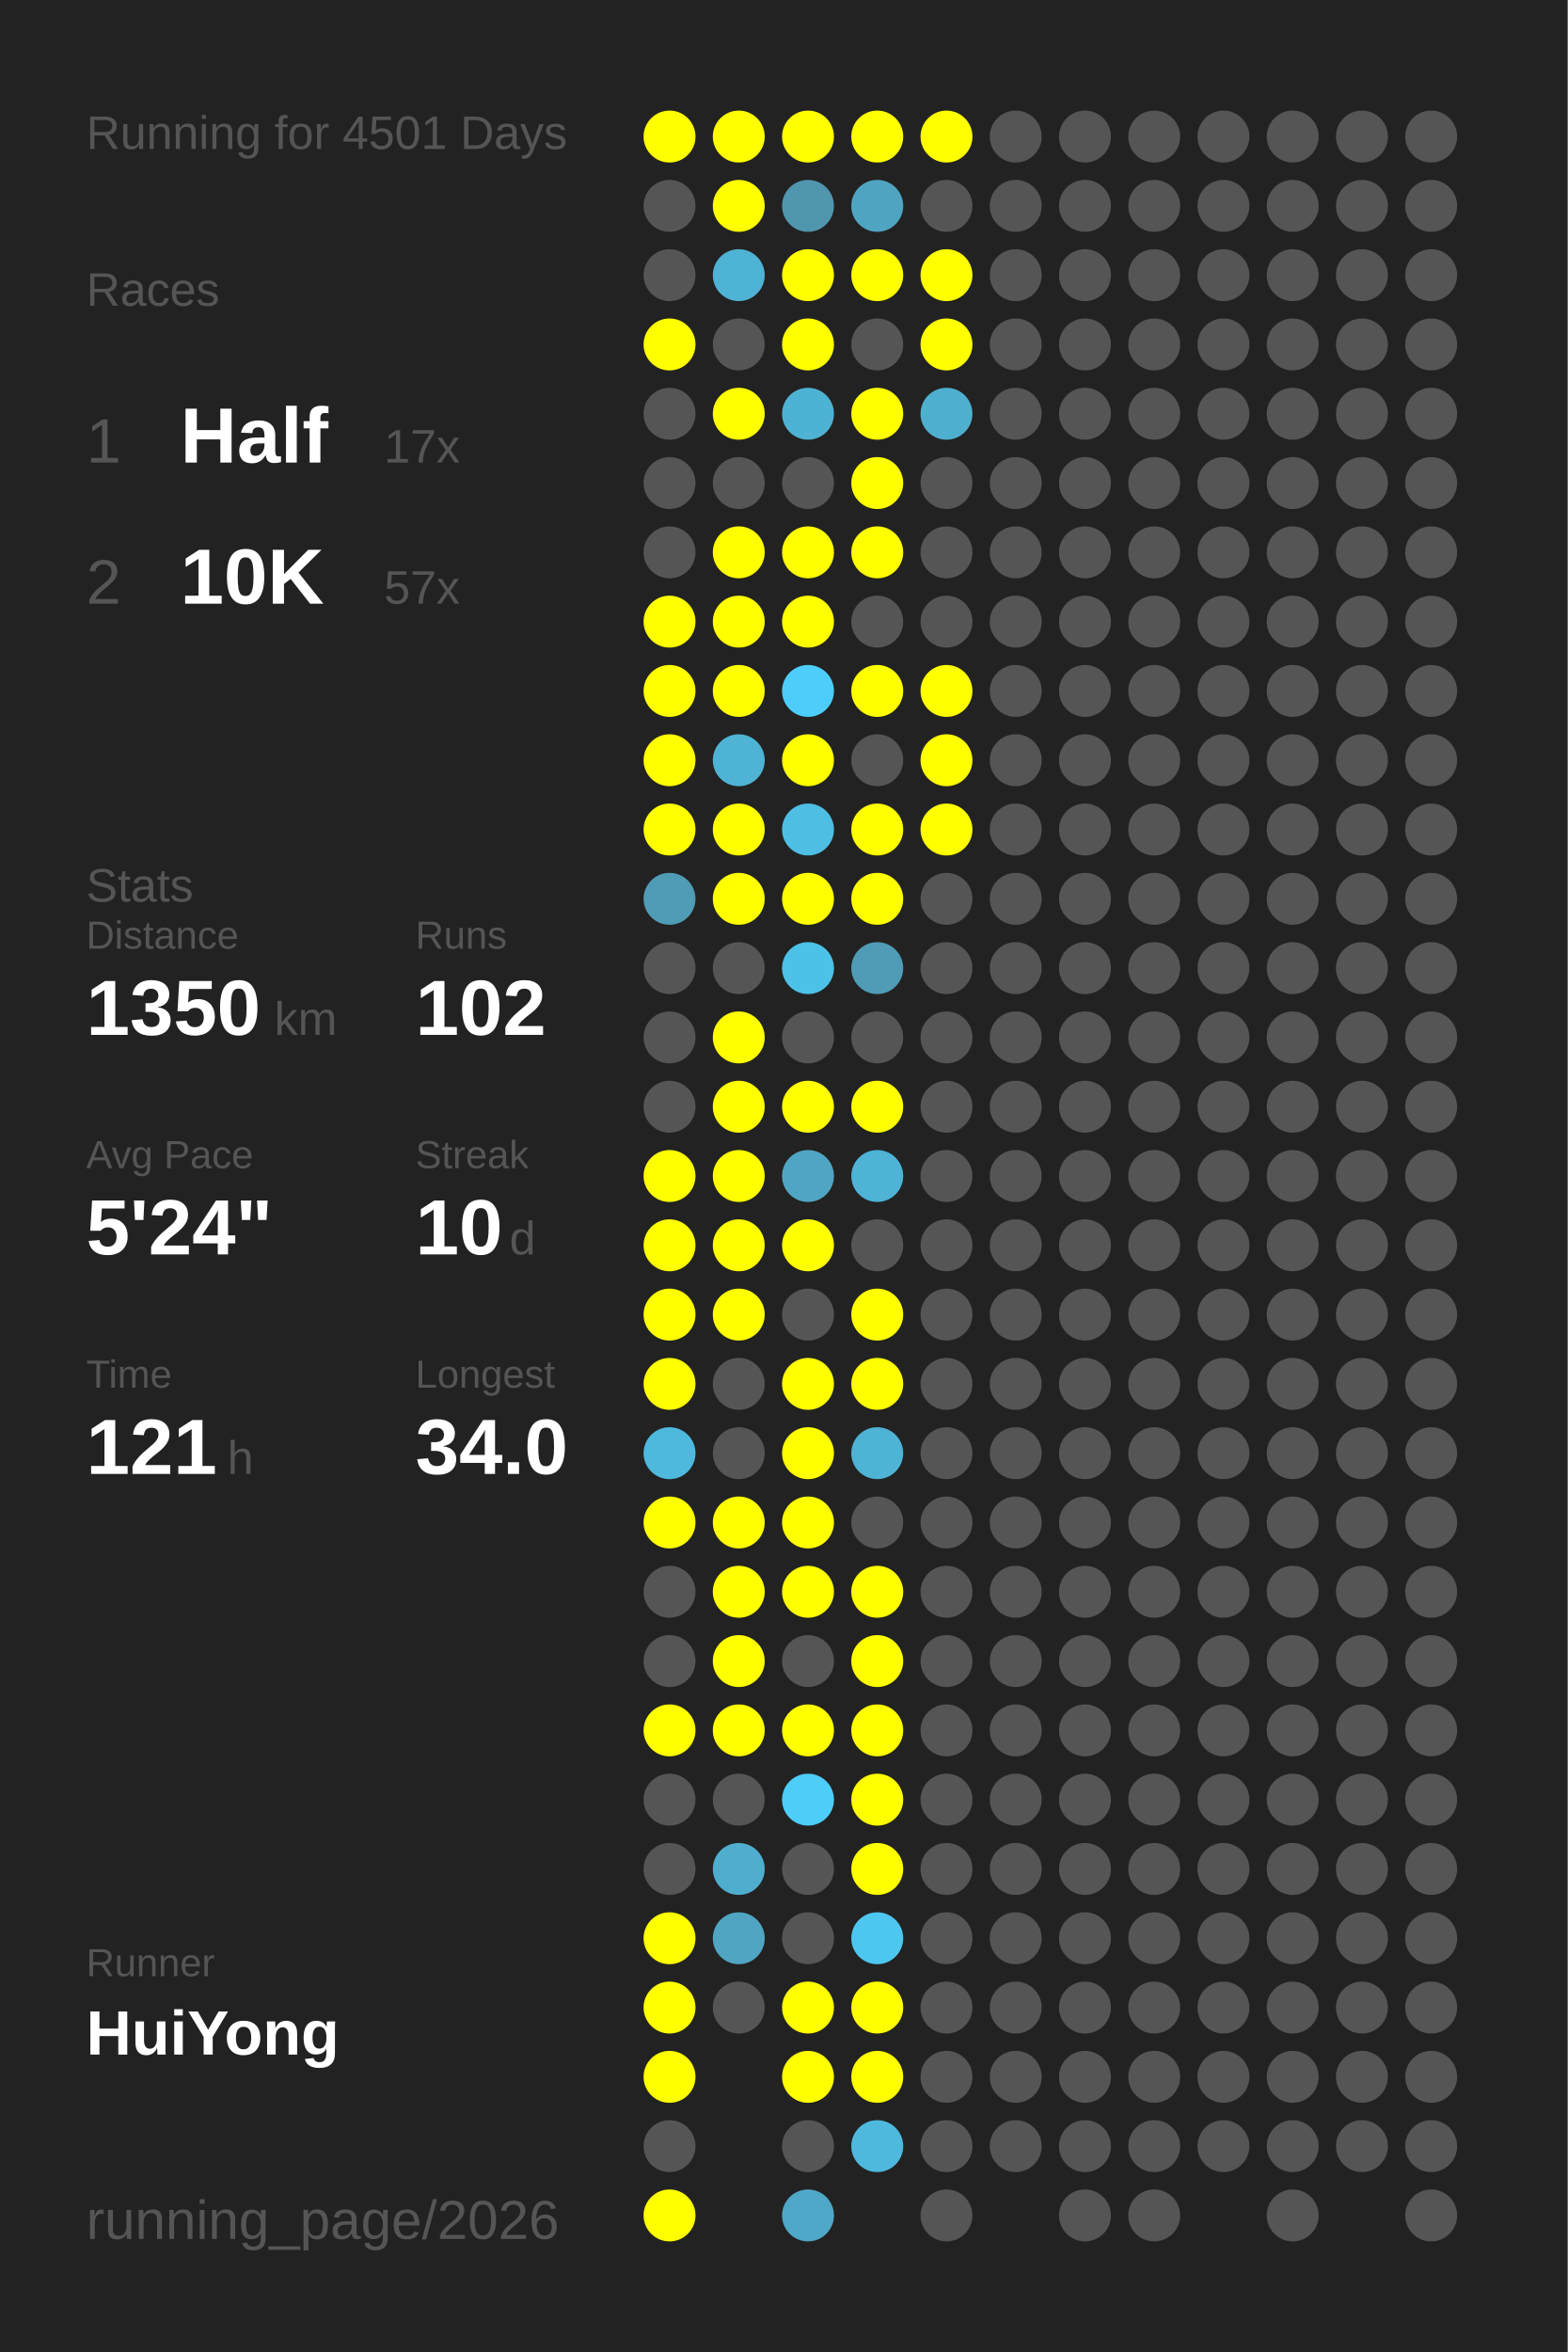
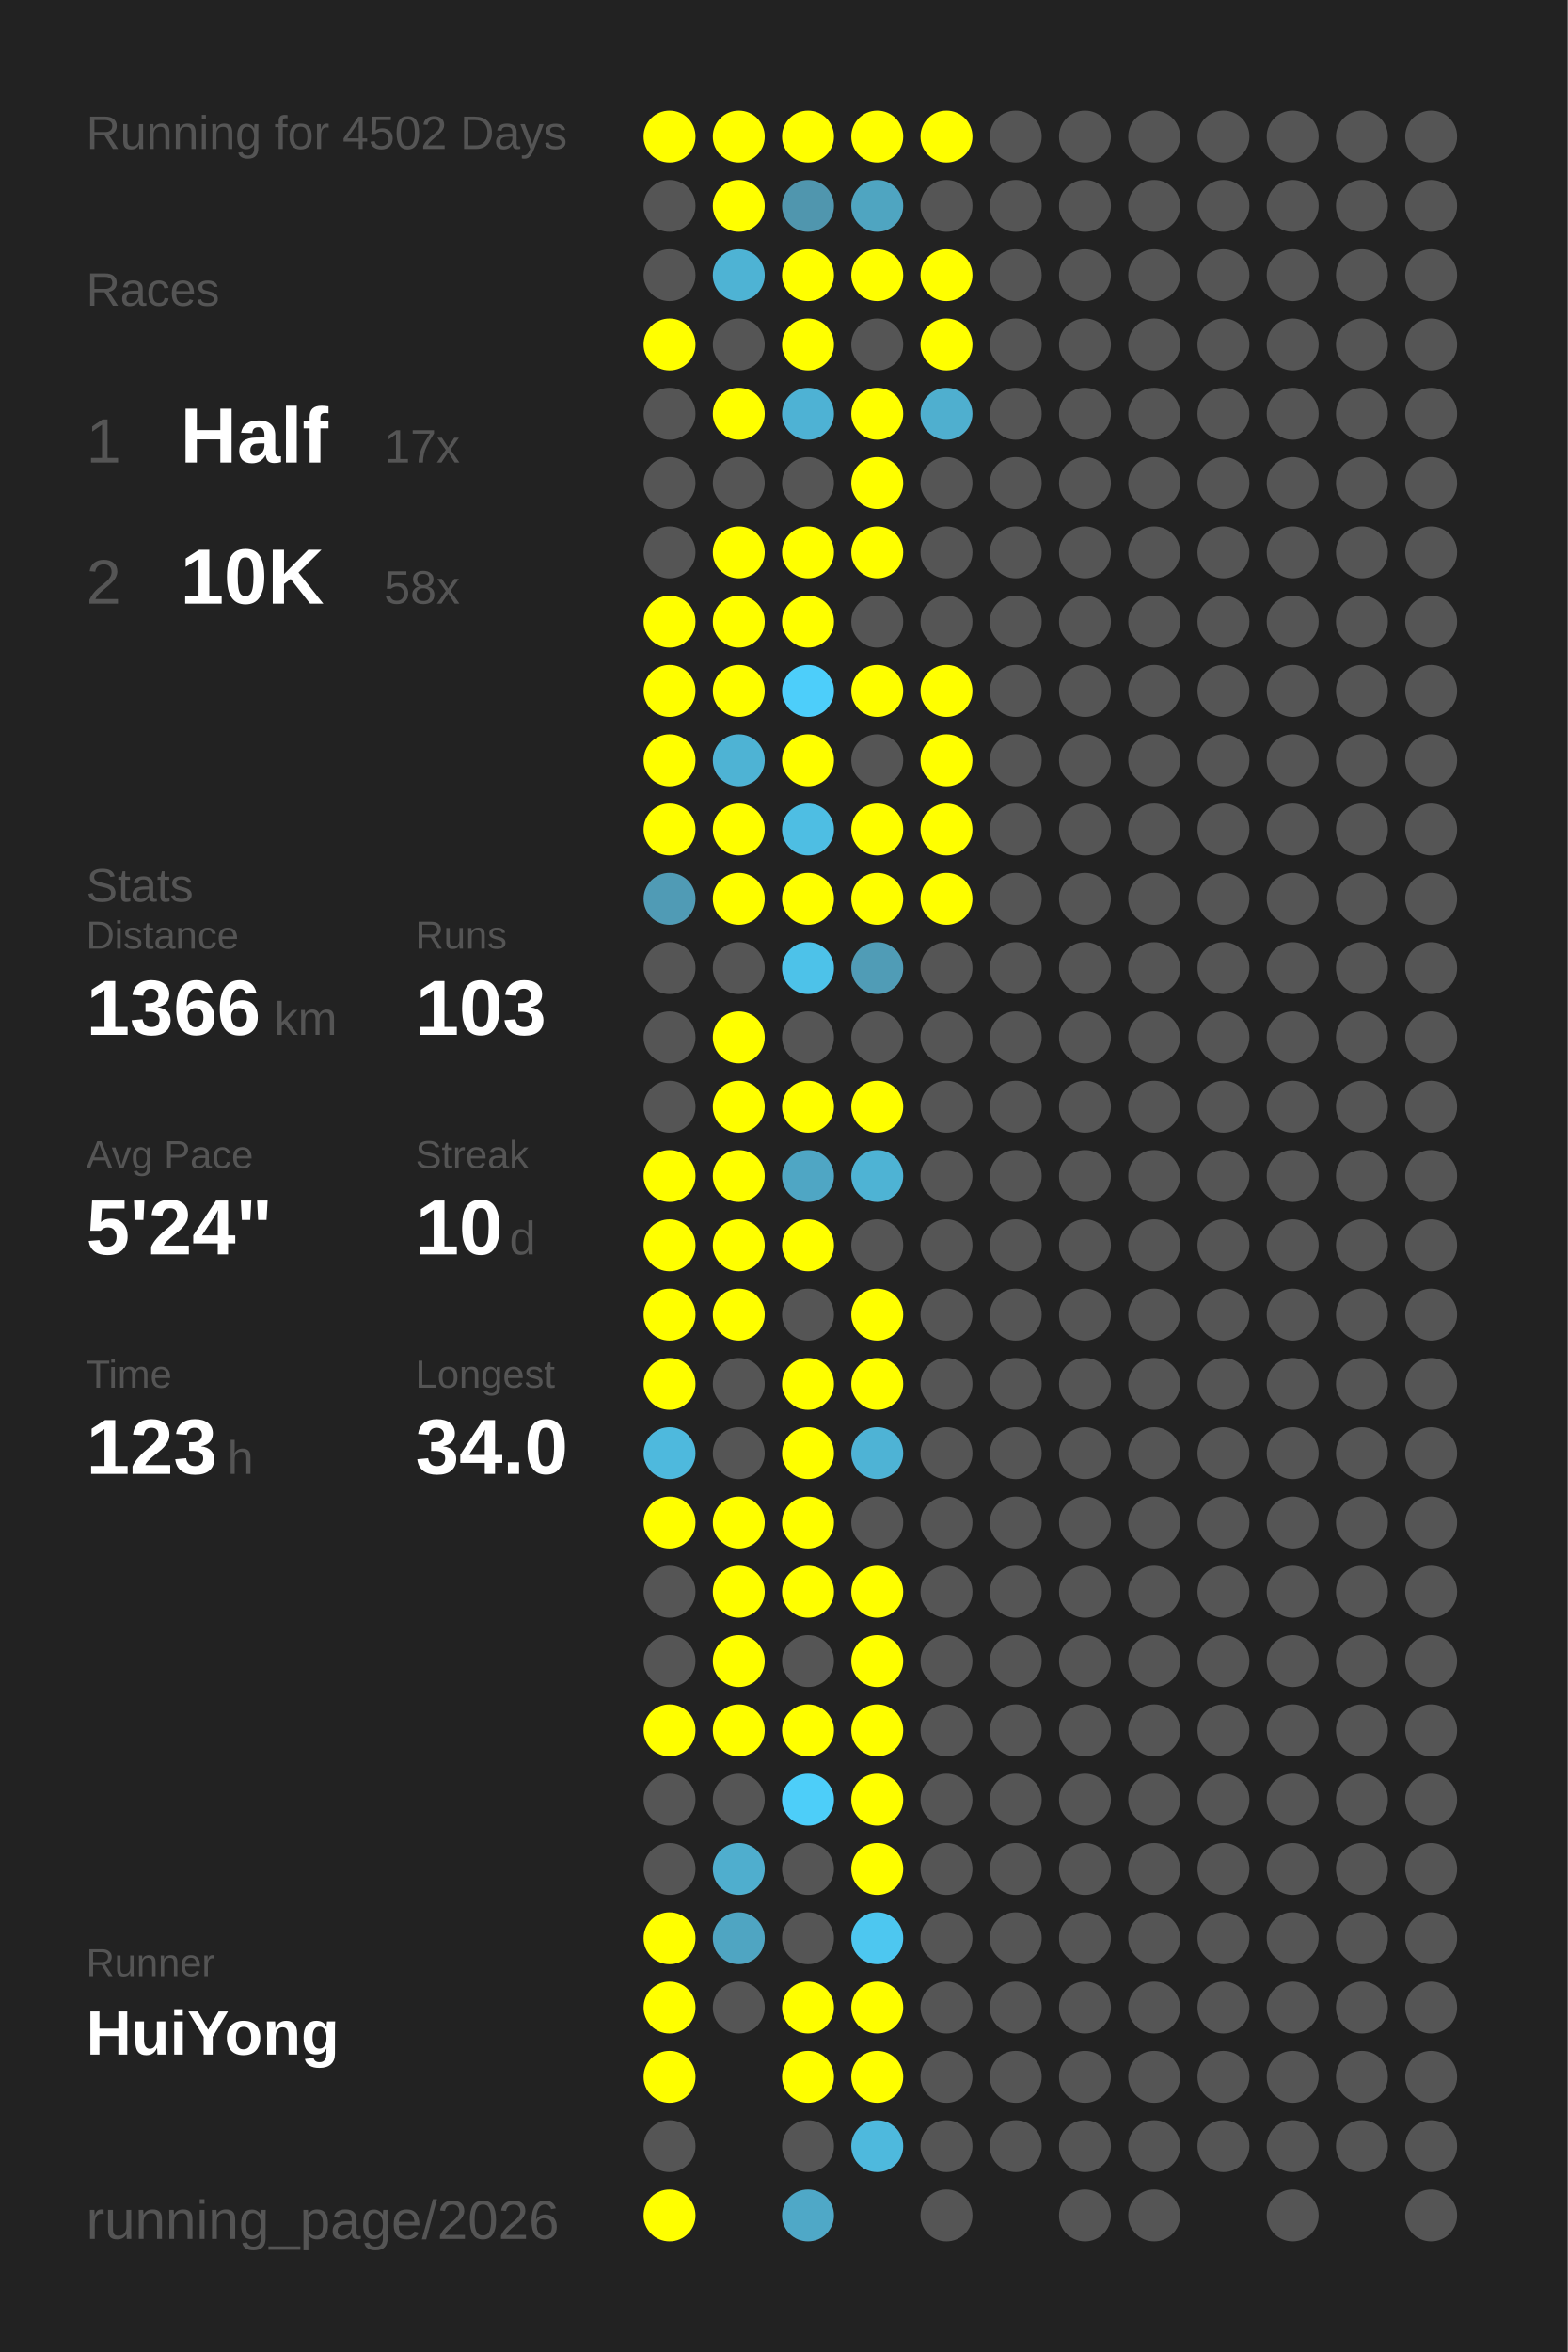
<svg xmlns="http://www.w3.org/2000/svg" baseProfile="full" height="300mm" version="1.1" viewBox="0,0,200,300" width="200mm">
  <defs />
  <rect fill="#222222" height="300" width="200" x="0" y="0" />
-   <text fill="#555555" style="font-size:6px; font-family:Arial;" x="11" y="19">Running for 4501 Days</text>
+   <text fill="#555555" style="font-size:6px; font-family:Arial;" x="11" y="19">Running for 4502 Days</text>
  <text fill="#555555" style="font-size:6px; font-family:Arial;" x="11" y="39">Races</text>
  <text fill="#555555" style="font-size:8px; font-family:Arial;" x="11" y="59">1</text>
  <text fill="#FFFFFF" style="font-size:10px; font-family:Arial; font-weight:bold;" x="23" y="59">Half</text>
  <text fill="#555555" style="font-size:6px; font-family:Arial;" x="49" y="59">17x</text>
  <text fill="#555555" style="font-size:8px; font-family:Arial;" x="11" y="77">2</text>
  <text fill="#FFFFFF" style="font-size:10px; font-family:Arial; font-weight:bold;" x="23" y="77">10K</text>
-   <text fill="#555555" style="font-size:6px; font-family:Arial;" x="49" y="77">57x</text>
+   <text fill="#555555" style="font-size:6px; font-family:Arial;" x="49" y="77">58x</text>
  <text fill="#555555" style="font-size:6px; font-family:Arial;" x="11" y="115">Stats</text>
  <text fill="#555555" style="font-size:5px; font-family:Arial;" x="11" y="121">Distance</text>
-   <text fill="#FFFFFF" style="font-size:10px; font-family:Arial; font-weight:bold;" x="11" y="132">1350</text>
+   <text fill="#FFFFFF" style="font-size:10px; font-family:Arial; font-weight:bold;" x="11" y="132">1366</text>
  <text fill="#555555" style="font-size:6px; font-family:Arial;" x="35" y="132">km</text>
  <text fill="#555555" style="font-size:5px; font-family:Arial;" x="53" y="121">Runs</text>
-   <text fill="#FFFFFF" style="font-size:10px; font-family:Arial; font-weight:bold;" x="53" y="132">102</text>
+   <text fill="#FFFFFF" style="font-size:10px; font-family:Arial; font-weight:bold;" x="53" y="132">103</text>
  <text fill="#555555" style="font-size:5px; font-family:Arial;" x="11" y="149">Avg Pace</text>
  <text fill="#FFFFFF" style="font-size:10px; font-family:Arial; font-weight:bold;" x="11" y="160">5'24"</text>
  <text fill="#555555" style="font-size:5px; font-family:Arial;" x="53" y="149">Streak</text>
  <text fill="#FFFFFF" style="font-size:10px; font-family:Arial; font-weight:bold;" x="53" y="160">10</text>
  <text fill="#555555" style="font-size:6px; font-family:Arial;" x="65" y="160">d</text>
  <text fill="#555555" style="font-size:5px; font-family:Arial;" x="11" y="177">Time</text>
-   <text fill="#FFFFFF" style="font-size:10px; font-family:Arial; font-weight:bold;" x="11" y="188">121</text>
+   <text fill="#FFFFFF" style="font-size:10px; font-family:Arial; font-weight:bold;" x="11" y="188">123</text>
  <text fill="#555555" style="font-size:6px; font-family:Arial;" x="29" y="188">h</text>
  <text fill="#555555" style="font-size:5px; font-family:Arial;" x="53" y="177">Longest</text>
  <text fill="#FFFFFF" style="font-size:10px; font-family:Arial; font-weight:bold;" x="53" y="188">34.0</text>
  <text fill="#555555" style="font-size:5px; font-family:Arial;" x="11" y="252.065">Runner</text>
  <text fill="#FFFFFF" style="font-size:8px; font-family:Arial; font-weight:bold;" x="11" y="262.065">HuiYong</text>
  <text fill="#555555" style="font-size:7px; font-family:Arial;" x="11" y="285.581">running_page/2026</text>
  <circle cx="85.417" cy="17.419" fill="#FFFF00" r="3.312" />
  <circle cx="85.417" cy="26.258" fill="#555555" r="3.312" />
  <circle cx="85.417" cy="35.097" fill="#555555" r="3.312" />
  <circle cx="85.417" cy="43.935" fill="#FFFF00" r="3.312" />
  <circle cx="85.417" cy="52.774" fill="#555555" r="3.312" />
  <circle cx="85.417" cy="61.613" fill="#555555" r="3.312" />
  <circle cx="85.417" cy="70.452" fill="#555555" r="3.312" />
  <circle cx="85.417" cy="79.29" fill="#FFFF00" r="3.312" />
  <circle cx="85.417" cy="88.129" fill="#FFFF00" r="3.312" />
  <circle cx="85.417" cy="96.968" fill="#FFFF00" r="3.312" />
  <circle cx="85.417" cy="105.806" fill="#FFFF00" r="3.312" />
  <circle cx="85.417" cy="114.645" fill="#509bb5" r="3.312" />
  <circle cx="85.417" cy="123.484" fill="#555555" r="3.312" />
  <circle cx="85.417" cy="132.323" fill="#555555" r="3.312" />
  <circle cx="85.417" cy="141.161" fill="#555555" r="3.312" />
  <circle cx="85.417" cy="150" fill="#FFFF00" r="3.312" />
  <circle cx="85.417" cy="158.839" fill="#FFFF00" r="3.312" />
  <circle cx="85.417" cy="167.677" fill="#FFFF00" r="3.312" />
  <circle cx="85.417" cy="176.516" fill="#FFFF00" r="3.312" />
  <circle cx="85.417" cy="185.355" fill="#4eb9dd" r="3.312" />
  <circle cx="85.417" cy="194.194" fill="#FFFF00" r="3.312" />
  <circle cx="85.417" cy="203.032" fill="#555555" r="3.312" />
  <circle cx="85.417" cy="211.871" fill="#555555" r="3.312" />
  <circle cx="85.417" cy="220.71" fill="#FFFF00" r="3.312" />
  <circle cx="85.417" cy="229.548" fill="#555555" r="3.312" />
  <circle cx="85.417" cy="238.387" fill="#555555" r="3.312" />
  <circle cx="85.417" cy="247.226" fill="#FFFF00" r="3.312" />
  <circle cx="85.417" cy="256.065" fill="#FFFF00" r="3.312" />
  <circle cx="85.417" cy="264.903" fill="#FFFF00" r="3.312" />
  <circle cx="85.417" cy="273.742" fill="#555555" r="3.312" />
  <circle cx="85.417" cy="282.581" fill="#FFFF00" r="3.312" />
  <circle cx="94.25" cy="17.419" fill="#FFFF00" r="3.312" />
  <circle cx="94.25" cy="26.258" fill="#FFFF00" r="3.312" />
  <circle cx="94.25" cy="35.097" fill="#4eb3d4" r="3.312" />
  <circle cx="94.25" cy="43.935" fill="#555555" r="3.312" />
  <circle cx="94.25" cy="52.774" fill="#FFFF00" r="3.312" />
  <circle cx="94.25" cy="61.613" fill="#555555" r="3.312" />
  <circle cx="94.25" cy="70.452" fill="#FFFF00" r="3.312" />
  <circle cx="94.25" cy="79.29" fill="#FFFF00" r="3.312" />
  <circle cx="94.25" cy="88.129" fill="#FFFF00" r="3.312" />
  <circle cx="94.25" cy="96.968" fill="#4eb3d4" r="3.312" />
  <circle cx="94.25" cy="105.806" fill="#FFFF00" r="3.312" />
  <circle cx="94.25" cy="114.645" fill="#FFFF00" r="3.312" />
  <circle cx="94.25" cy="123.484" fill="#555555" r="3.312" />
  <circle cx="94.25" cy="132.323" fill="#FFFF00" r="3.312" />
  <circle cx="94.25" cy="141.161" fill="#FFFF00" r="3.312" />
  <circle cx="94.25" cy="150" fill="#FFFF00" r="3.312" />
  <circle cx="94.25" cy="158.839" fill="#FFFF00" r="3.312" />
  <circle cx="94.25" cy="167.677" fill="#FFFF00" r="3.312" />
  <circle cx="94.25" cy="176.516" fill="#555555" r="3.312" />
  <circle cx="94.25" cy="185.355" fill="#555555" r="3.312" />
  <circle cx="94.25" cy="194.194" fill="#FFFF00" r="3.312" />
  <circle cx="94.25" cy="203.032" fill="#FFFF00" r="3.312" />
  <circle cx="94.25" cy="211.871" fill="#FFFF00" r="3.312" />
  <circle cx="94.25" cy="220.71" fill="#FFFF00" r="3.312" />
  <circle cx="94.25" cy="229.548" fill="#555555" r="3.312" />
  <circle cx="94.25" cy="238.387" fill="#4faece" r="3.312" />
  <circle cx="94.25" cy="247.226" fill="#4fa5c2" r="3.312" />
  <circle cx="94.25" cy="256.065" fill="#555555" r="3.312" />
  <circle cx="103.083" cy="17.419" fill="#FFFF00" r="3.312" />
  <circle cx="103.083" cy="26.258" fill="#5096ae" r="3.312" />
  <circle cx="103.083" cy="35.097" fill="#FFFF00" r="3.312" />
  <circle cx="103.083" cy="43.935" fill="#FFFF00" r="3.312" />
  <circle cx="103.083" cy="52.774" fill="#4eb2d4" r="3.312" />
  <circle cx="103.083" cy="61.613" fill="#555555" r="3.312" />
  <circle cx="103.083" cy="70.452" fill="#FFFF00" r="3.312" />
  <circle cx="103.083" cy="79.29" fill="#FFFF00" r="3.312" />
  <circle cx="103.083" cy="88.129" fill="#4dcefa" r="3.312" />
  <circle cx="103.083" cy="96.968" fill="#FFFF00" r="3.312" />
  <circle cx="103.083" cy="105.806" fill="#4ebee3" r="3.312" />
  <circle cx="103.083" cy="114.645" fill="#FFFF00" r="3.312" />
  <circle cx="103.083" cy="123.484" fill="#4dc2e9" r="3.312" />
  <circle cx="103.083" cy="132.323" fill="#555555" r="3.312" />
  <circle cx="103.083" cy="141.161" fill="#FFFF00" r="3.312" />
  <circle cx="103.083" cy="150" fill="#4fa6c4" r="3.312" />
  <circle cx="103.083" cy="158.839" fill="#FFFF00" r="3.312" />
  <circle cx="103.083" cy="167.677" fill="#555555" r="3.312" />
  <circle cx="103.083" cy="176.516" fill="#FFFF00" r="3.312" />
  <circle cx="103.083" cy="185.355" fill="#FFFF00" r="3.312" />
  <circle cx="103.083" cy="194.194" fill="#FFFF00" r="3.312" />
  <circle cx="103.083" cy="203.032" fill="#FFFF00" r="3.312" />
  <circle cx="103.083" cy="211.871" fill="#555555" r="3.312" />
  <circle cx="103.083" cy="220.71" fill="#FFFF00" r="3.312" />
  <circle cx="103.083" cy="229.548" fill="#4dcef9" r="3.312" />
  <circle cx="103.083" cy="238.387" fill="#555555" r="3.312" />
  <circle cx="103.083" cy="247.226" fill="#555555" r="3.312" />
  <circle cx="103.083" cy="256.065" fill="#FFFF00" r="3.312" />
  <circle cx="103.083" cy="264.903" fill="#FFFF00" r="3.312" />
  <circle cx="103.083" cy="273.742" fill="#555555" r="3.312" />
  <circle cx="103.083" cy="282.581" fill="#4fa8c7" r="3.312" />
  <circle cx="111.917" cy="17.419" fill="#FFFF00" r="3.312" />
  <circle cx="111.917" cy="26.258" fill="#4fa5c1" r="3.312" />
  <circle cx="111.917" cy="35.097" fill="#FFFF00" r="3.312" />
  <circle cx="111.917" cy="43.935" fill="#555555" r="3.312" />
  <circle cx="111.917" cy="52.774" fill="#FFFF00" r="3.312" />
  <circle cx="111.917" cy="61.613" fill="#FFFF00" r="3.312" />
  <circle cx="111.917" cy="70.452" fill="#FFFF00" r="3.312" />
  <circle cx="111.917" cy="79.29" fill="#555555" r="3.312" />
  <circle cx="111.917" cy="88.129" fill="#FFFF00" r="3.312" />
  <circle cx="111.917" cy="96.968" fill="#555555" r="3.312" />
  <circle cx="111.917" cy="105.806" fill="#FFFF00" r="3.312" />
  <circle cx="111.917" cy="114.645" fill="#FFFF00" r="3.312" />
  <circle cx="111.917" cy="123.484" fill="#509cb6" r="3.312" />
  <circle cx="111.917" cy="132.323" fill="#555555" r="3.312" />
  <circle cx="111.917" cy="141.161" fill="#FFFF00" r="3.312" />
  <circle cx="111.917" cy="150" fill="#4eb3d4" r="3.312" />
  <circle cx="111.917" cy="158.839" fill="#555555" r="3.312" />
  <circle cx="111.917" cy="167.677" fill="#FFFF00" r="3.312" />
  <circle cx="111.917" cy="176.516" fill="#FFFF00" r="3.312" />
  <circle cx="111.917" cy="185.355" fill="#4eb3d5" r="3.312" />
  <circle cx="111.917" cy="194.194" fill="#555555" r="3.312" />
  <circle cx="111.917" cy="203.032" fill="#FFFF00" r="3.312" />
  <circle cx="111.917" cy="211.871" fill="#FFFF00" r="3.312" />
  <circle cx="111.917" cy="220.71" fill="#FFFF00" r="3.312" />
  <circle cx="111.917" cy="229.548" fill="#FFFF00" r="3.312" />
  <circle cx="111.917" cy="238.387" fill="#FFFF00" r="3.312" />
  <circle cx="111.917" cy="247.226" fill="#4dc7f0" r="3.312" />
  <circle cx="111.917" cy="256.065" fill="#FFFF00" r="3.312" />
  <circle cx="111.917" cy="264.903" fill="#FFFF00" r="3.312" />
  <circle cx="111.917" cy="273.742" fill="#4eb9dd" r="3.312" />
  <circle cx="120.75" cy="17.419" fill="#FFFF00" r="3.312" />
  <circle cx="120.75" cy="26.258" fill="#555555" r="3.312" />
  <circle cx="120.75" cy="35.097" fill="#FFFF00" r="3.312" />
  <circle cx="120.75" cy="43.935" fill="#FFFF00" r="3.312" />
  <circle cx="120.75" cy="52.774" fill="#4fafcf" r="3.312" />
  <circle cx="120.75" cy="61.613" fill="#555555" r="3.312" />
  <circle cx="120.75" cy="70.452" fill="#555555" r="3.312" />
  <circle cx="120.75" cy="79.29" fill="#555555" r="3.312" />
  <circle cx="120.75" cy="88.129" fill="#FFFF00" r="3.312" />
  <circle cx="120.75" cy="96.968" fill="#FFFF00" r="3.312" />
  <circle cx="120.75" cy="105.806" fill="#FFFF00" r="3.312" />
-   <circle cx="120.75" cy="114.645" fill="#555555" r="3.312" />
+   <circle cx="120.75" cy="114.645" fill="#FFFF00" r="3.312" />
  <circle cx="120.75" cy="123.484" fill="#555555" r="3.312" />
  <circle cx="120.75" cy="132.323" fill="#555555" r="3.312" />
  <circle cx="120.75" cy="141.161" fill="#555555" r="3.312" />
  <circle cx="120.75" cy="150" fill="#555555" r="3.312" />
  <circle cx="120.75" cy="158.839" fill="#555555" r="3.312" />
  <circle cx="120.75" cy="167.677" fill="#555555" r="3.312" />
  <circle cx="120.75" cy="176.516" fill="#555555" r="3.312" />
  <circle cx="120.75" cy="185.355" fill="#555555" r="3.312" />
  <circle cx="120.75" cy="194.194" fill="#555555" r="3.312" />
  <circle cx="120.75" cy="203.032" fill="#555555" r="3.312" />
  <circle cx="120.75" cy="211.871" fill="#555555" r="3.312" />
  <circle cx="120.75" cy="220.71" fill="#555555" r="3.312" />
  <circle cx="120.75" cy="229.548" fill="#555555" r="3.312" />
  <circle cx="120.75" cy="238.387" fill="#555555" r="3.312" />
  <circle cx="120.75" cy="247.226" fill="#555555" r="3.312" />
  <circle cx="120.75" cy="256.065" fill="#555555" r="3.312" />
  <circle cx="120.75" cy="264.903" fill="#555555" r="3.312" />
  <circle cx="120.75" cy="273.742" fill="#555555" r="3.312" />
  <circle cx="120.75" cy="282.581" fill="#555555" r="3.312" />
  <circle cx="129.583" cy="17.419" fill="#555555" r="3.312" />
  <circle cx="129.583" cy="26.258" fill="#555555" r="3.312" />
  <circle cx="129.583" cy="35.097" fill="#555555" r="3.312" />
  <circle cx="129.583" cy="43.935" fill="#555555" r="3.312" />
  <circle cx="129.583" cy="52.774" fill="#555555" r="3.312" />
  <circle cx="129.583" cy="61.613" fill="#555555" r="3.312" />
  <circle cx="129.583" cy="70.452" fill="#555555" r="3.312" />
  <circle cx="129.583" cy="79.29" fill="#555555" r="3.312" />
  <circle cx="129.583" cy="88.129" fill="#555555" r="3.312" />
  <circle cx="129.583" cy="96.968" fill="#555555" r="3.312" />
  <circle cx="129.583" cy="105.806" fill="#555555" r="3.312" />
  <circle cx="129.583" cy="114.645" fill="#555555" r="3.312" />
  <circle cx="129.583" cy="123.484" fill="#555555" r="3.312" />
  <circle cx="129.583" cy="132.323" fill="#555555" r="3.312" />
  <circle cx="129.583" cy="141.161" fill="#555555" r="3.312" />
  <circle cx="129.583" cy="150" fill="#555555" r="3.312" />
  <circle cx="129.583" cy="158.839" fill="#555555" r="3.312" />
  <circle cx="129.583" cy="167.677" fill="#555555" r="3.312" />
  <circle cx="129.583" cy="176.516" fill="#555555" r="3.312" />
  <circle cx="129.583" cy="185.355" fill="#555555" r="3.312" />
  <circle cx="129.583" cy="194.194" fill="#555555" r="3.312" />
  <circle cx="129.583" cy="203.032" fill="#555555" r="3.312" />
  <circle cx="129.583" cy="211.871" fill="#555555" r="3.312" />
  <circle cx="129.583" cy="220.71" fill="#555555" r="3.312" />
  <circle cx="129.583" cy="229.548" fill="#555555" r="3.312" />
  <circle cx="129.583" cy="238.387" fill="#555555" r="3.312" />
  <circle cx="129.583" cy="247.226" fill="#555555" r="3.312" />
  <circle cx="129.583" cy="256.065" fill="#555555" r="3.312" />
  <circle cx="129.583" cy="264.903" fill="#555555" r="3.312" />
  <circle cx="129.583" cy="273.742" fill="#555555" r="3.312" />
  <circle cx="138.417" cy="17.419" fill="#555555" r="3.312" />
  <circle cx="138.417" cy="26.258" fill="#555555" r="3.312" />
  <circle cx="138.417" cy="35.097" fill="#555555" r="3.312" />
  <circle cx="138.417" cy="43.935" fill="#555555" r="3.312" />
  <circle cx="138.417" cy="52.774" fill="#555555" r="3.312" />
  <circle cx="138.417" cy="61.613" fill="#555555" r="3.312" />
  <circle cx="138.417" cy="70.452" fill="#555555" r="3.312" />
  <circle cx="138.417" cy="79.29" fill="#555555" r="3.312" />
  <circle cx="138.417" cy="88.129" fill="#555555" r="3.312" />
  <circle cx="138.417" cy="96.968" fill="#555555" r="3.312" />
  <circle cx="138.417" cy="105.806" fill="#555555" r="3.312" />
  <circle cx="138.417" cy="114.645" fill="#555555" r="3.312" />
  <circle cx="138.417" cy="123.484" fill="#555555" r="3.312" />
  <circle cx="138.417" cy="132.323" fill="#555555" r="3.312" />
  <circle cx="138.417" cy="141.161" fill="#555555" r="3.312" />
  <circle cx="138.417" cy="150" fill="#555555" r="3.312" />
  <circle cx="138.417" cy="158.839" fill="#555555" r="3.312" />
  <circle cx="138.417" cy="167.677" fill="#555555" r="3.312" />
  <circle cx="138.417" cy="176.516" fill="#555555" r="3.312" />
  <circle cx="138.417" cy="185.355" fill="#555555" r="3.312" />
  <circle cx="138.417" cy="194.194" fill="#555555" r="3.312" />
  <circle cx="138.417" cy="203.032" fill="#555555" r="3.312" />
  <circle cx="138.417" cy="211.871" fill="#555555" r="3.312" />
  <circle cx="138.417" cy="220.71" fill="#555555" r="3.312" />
  <circle cx="138.417" cy="229.548" fill="#555555" r="3.312" />
  <circle cx="138.417" cy="238.387" fill="#555555" r="3.312" />
  <circle cx="138.417" cy="247.226" fill="#555555" r="3.312" />
  <circle cx="138.417" cy="256.065" fill="#555555" r="3.312" />
  <circle cx="138.417" cy="264.903" fill="#555555" r="3.312" />
  <circle cx="138.417" cy="273.742" fill="#555555" r="3.312" />
  <circle cx="138.417" cy="282.581" fill="#555555" r="3.312" />
  <circle cx="147.25" cy="17.419" fill="#555555" r="3.312" />
  <circle cx="147.25" cy="26.258" fill="#555555" r="3.312" />
  <circle cx="147.25" cy="35.097" fill="#555555" r="3.312" />
  <circle cx="147.25" cy="43.935" fill="#555555" r="3.312" />
  <circle cx="147.25" cy="52.774" fill="#555555" r="3.312" />
  <circle cx="147.25" cy="61.613" fill="#555555" r="3.312" />
  <circle cx="147.25" cy="70.452" fill="#555555" r="3.312" />
  <circle cx="147.25" cy="79.29" fill="#555555" r="3.312" />
  <circle cx="147.25" cy="88.129" fill="#555555" r="3.312" />
  <circle cx="147.25" cy="96.968" fill="#555555" r="3.312" />
  <circle cx="147.25" cy="105.806" fill="#555555" r="3.312" />
  <circle cx="147.25" cy="114.645" fill="#555555" r="3.312" />
  <circle cx="147.25" cy="123.484" fill="#555555" r="3.312" />
  <circle cx="147.25" cy="132.323" fill="#555555" r="3.312" />
  <circle cx="147.25" cy="141.161" fill="#555555" r="3.312" />
  <circle cx="147.25" cy="150" fill="#555555" r="3.312" />
  <circle cx="147.25" cy="158.839" fill="#555555" r="3.312" />
  <circle cx="147.25" cy="167.677" fill="#555555" r="3.312" />
  <circle cx="147.25" cy="176.516" fill="#555555" r="3.312" />
  <circle cx="147.25" cy="185.355" fill="#555555" r="3.312" />
  <circle cx="147.25" cy="194.194" fill="#555555" r="3.312" />
  <circle cx="147.25" cy="203.032" fill="#555555" r="3.312" />
  <circle cx="147.25" cy="211.871" fill="#555555" r="3.312" />
  <circle cx="147.25" cy="220.71" fill="#555555" r="3.312" />
  <circle cx="147.25" cy="229.548" fill="#555555" r="3.312" />
  <circle cx="147.25" cy="238.387" fill="#555555" r="3.312" />
  <circle cx="147.25" cy="247.226" fill="#555555" r="3.312" />
  <circle cx="147.25" cy="256.065" fill="#555555" r="3.312" />
  <circle cx="147.25" cy="264.903" fill="#555555" r="3.312" />
  <circle cx="147.25" cy="273.742" fill="#555555" r="3.312" />
  <circle cx="147.25" cy="282.581" fill="#555555" r="3.312" />
  <circle cx="156.083" cy="17.419" fill="#555555" r="3.312" />
  <circle cx="156.083" cy="26.258" fill="#555555" r="3.312" />
  <circle cx="156.083" cy="35.097" fill="#555555" r="3.312" />
  <circle cx="156.083" cy="43.935" fill="#555555" r="3.312" />
  <circle cx="156.083" cy="52.774" fill="#555555" r="3.312" />
  <circle cx="156.083" cy="61.613" fill="#555555" r="3.312" />
  <circle cx="156.083" cy="70.452" fill="#555555" r="3.312" />
  <circle cx="156.083" cy="79.29" fill="#555555" r="3.312" />
  <circle cx="156.083" cy="88.129" fill="#555555" r="3.312" />
  <circle cx="156.083" cy="96.968" fill="#555555" r="3.312" />
  <circle cx="156.083" cy="105.806" fill="#555555" r="3.312" />
  <circle cx="156.083" cy="114.645" fill="#555555" r="3.312" />
  <circle cx="156.083" cy="123.484" fill="#555555" r="3.312" />
  <circle cx="156.083" cy="132.323" fill="#555555" r="3.312" />
  <circle cx="156.083" cy="141.161" fill="#555555" r="3.312" />
  <circle cx="156.083" cy="150" fill="#555555" r="3.312" />
  <circle cx="156.083" cy="158.839" fill="#555555" r="3.312" />
  <circle cx="156.083" cy="167.677" fill="#555555" r="3.312" />
  <circle cx="156.083" cy="176.516" fill="#555555" r="3.312" />
  <circle cx="156.083" cy="185.355" fill="#555555" r="3.312" />
  <circle cx="156.083" cy="194.194" fill="#555555" r="3.312" />
  <circle cx="156.083" cy="203.032" fill="#555555" r="3.312" />
  <circle cx="156.083" cy="211.871" fill="#555555" r="3.312" />
  <circle cx="156.083" cy="220.71" fill="#555555" r="3.312" />
  <circle cx="156.083" cy="229.548" fill="#555555" r="3.312" />
  <circle cx="156.083" cy="238.387" fill="#555555" r="3.312" />
  <circle cx="156.083" cy="247.226" fill="#555555" r="3.312" />
  <circle cx="156.083" cy="256.065" fill="#555555" r="3.312" />
  <circle cx="156.083" cy="264.903" fill="#555555" r="3.312" />
  <circle cx="156.083" cy="273.742" fill="#555555" r="3.312" />
  <circle cx="164.917" cy="17.419" fill="#555555" r="3.312" />
  <circle cx="164.917" cy="26.258" fill="#555555" r="3.312" />
  <circle cx="164.917" cy="35.097" fill="#555555" r="3.312" />
  <circle cx="164.917" cy="43.935" fill="#555555" r="3.312" />
  <circle cx="164.917" cy="52.774" fill="#555555" r="3.312" />
  <circle cx="164.917" cy="61.613" fill="#555555" r="3.312" />
  <circle cx="164.917" cy="70.452" fill="#555555" r="3.312" />
  <circle cx="164.917" cy="79.29" fill="#555555" r="3.312" />
  <circle cx="164.917" cy="88.129" fill="#555555" r="3.312" />
  <circle cx="164.917" cy="96.968" fill="#555555" r="3.312" />
  <circle cx="164.917" cy="105.806" fill="#555555" r="3.312" />
  <circle cx="164.917" cy="114.645" fill="#555555" r="3.312" />
  <circle cx="164.917" cy="123.484" fill="#555555" r="3.312" />
  <circle cx="164.917" cy="132.323" fill="#555555" r="3.312" />
  <circle cx="164.917" cy="141.161" fill="#555555" r="3.312" />
  <circle cx="164.917" cy="150" fill="#555555" r="3.312" />
  <circle cx="164.917" cy="158.839" fill="#555555" r="3.312" />
  <circle cx="164.917" cy="167.677" fill="#555555" r="3.312" />
  <circle cx="164.917" cy="176.516" fill="#555555" r="3.312" />
  <circle cx="164.917" cy="185.355" fill="#555555" r="3.312" />
  <circle cx="164.917" cy="194.194" fill="#555555" r="3.312" />
  <circle cx="164.917" cy="203.032" fill="#555555" r="3.312" />
  <circle cx="164.917" cy="211.871" fill="#555555" r="3.312" />
  <circle cx="164.917" cy="220.71" fill="#555555" r="3.312" />
  <circle cx="164.917" cy="229.548" fill="#555555" r="3.312" />
  <circle cx="164.917" cy="238.387" fill="#555555" r="3.312" />
  <circle cx="164.917" cy="247.226" fill="#555555" r="3.312" />
  <circle cx="164.917" cy="256.065" fill="#555555" r="3.312" />
  <circle cx="164.917" cy="264.903" fill="#555555" r="3.312" />
  <circle cx="164.917" cy="273.742" fill="#555555" r="3.312" />
  <circle cx="164.917" cy="282.581" fill="#555555" r="3.312" />
  <circle cx="173.75" cy="17.419" fill="#555555" r="3.312" />
  <circle cx="173.75" cy="26.258" fill="#555555" r="3.312" />
  <circle cx="173.75" cy="35.097" fill="#555555" r="3.312" />
  <circle cx="173.75" cy="43.935" fill="#555555" r="3.312" />
  <circle cx="173.75" cy="52.774" fill="#555555" r="3.312" />
  <circle cx="173.75" cy="61.613" fill="#555555" r="3.312" />
  <circle cx="173.75" cy="70.452" fill="#555555" r="3.312" />
  <circle cx="173.75" cy="79.29" fill="#555555" r="3.312" />
  <circle cx="173.75" cy="88.129" fill="#555555" r="3.312" />
  <circle cx="173.75" cy="96.968" fill="#555555" r="3.312" />
  <circle cx="173.75" cy="105.806" fill="#555555" r="3.312" />
  <circle cx="173.75" cy="114.645" fill="#555555" r="3.312" />
  <circle cx="173.75" cy="123.484" fill="#555555" r="3.312" />
  <circle cx="173.75" cy="132.323" fill="#555555" r="3.312" />
  <circle cx="173.75" cy="141.161" fill="#555555" r="3.312" />
  <circle cx="173.75" cy="150" fill="#555555" r="3.312" />
  <circle cx="173.75" cy="158.839" fill="#555555" r="3.312" />
  <circle cx="173.75" cy="167.677" fill="#555555" r="3.312" />
  <circle cx="173.75" cy="176.516" fill="#555555" r="3.312" />
  <circle cx="173.75" cy="185.355" fill="#555555" r="3.312" />
  <circle cx="173.75" cy="194.194" fill="#555555" r="3.312" />
  <circle cx="173.75" cy="203.032" fill="#555555" r="3.312" />
  <circle cx="173.75" cy="211.871" fill="#555555" r="3.312" />
  <circle cx="173.75" cy="220.71" fill="#555555" r="3.312" />
  <circle cx="173.75" cy="229.548" fill="#555555" r="3.312" />
  <circle cx="173.75" cy="238.387" fill="#555555" r="3.312" />
  <circle cx="173.75" cy="247.226" fill="#555555" r="3.312" />
  <circle cx="173.75" cy="256.065" fill="#555555" r="3.312" />
  <circle cx="173.75" cy="264.903" fill="#555555" r="3.312" />
  <circle cx="173.75" cy="273.742" fill="#555555" r="3.312" />
  <circle cx="182.583" cy="17.419" fill="#555555" r="3.312" />
  <circle cx="182.583" cy="26.258" fill="#555555" r="3.312" />
  <circle cx="182.583" cy="35.097" fill="#555555" r="3.312" />
  <circle cx="182.583" cy="43.935" fill="#555555" r="3.312" />
  <circle cx="182.583" cy="52.774" fill="#555555" r="3.312" />
  <circle cx="182.583" cy="61.613" fill="#555555" r="3.312" />
  <circle cx="182.583" cy="70.452" fill="#555555" r="3.312" />
  <circle cx="182.583" cy="79.29" fill="#555555" r="3.312" />
  <circle cx="182.583" cy="88.129" fill="#555555" r="3.312" />
  <circle cx="182.583" cy="96.968" fill="#555555" r="3.312" />
  <circle cx="182.583" cy="105.806" fill="#555555" r="3.312" />
  <circle cx="182.583" cy="114.645" fill="#555555" r="3.312" />
  <circle cx="182.583" cy="123.484" fill="#555555" r="3.312" />
  <circle cx="182.583" cy="132.323" fill="#555555" r="3.312" />
  <circle cx="182.583" cy="141.161" fill="#555555" r="3.312" />
  <circle cx="182.583" cy="150" fill="#555555" r="3.312" />
  <circle cx="182.583" cy="158.839" fill="#555555" r="3.312" />
  <circle cx="182.583" cy="167.677" fill="#555555" r="3.312" />
  <circle cx="182.583" cy="176.516" fill="#555555" r="3.312" />
  <circle cx="182.583" cy="185.355" fill="#555555" r="3.312" />
  <circle cx="182.583" cy="194.194" fill="#555555" r="3.312" />
  <circle cx="182.583" cy="203.032" fill="#555555" r="3.312" />
  <circle cx="182.583" cy="211.871" fill="#555555" r="3.312" />
  <circle cx="182.583" cy="220.71" fill="#555555" r="3.312" />
  <circle cx="182.583" cy="229.548" fill="#555555" r="3.312" />
  <circle cx="182.583" cy="238.387" fill="#555555" r="3.312" />
  <circle cx="182.583" cy="247.226" fill="#555555" r="3.312" />
  <circle cx="182.583" cy="256.065" fill="#555555" r="3.312" />
  <circle cx="182.583" cy="264.903" fill="#555555" r="3.312" />
  <circle cx="182.583" cy="273.742" fill="#555555" r="3.312" />
  <circle cx="182.583" cy="282.581" fill="#555555" r="3.312" />
</svg>
